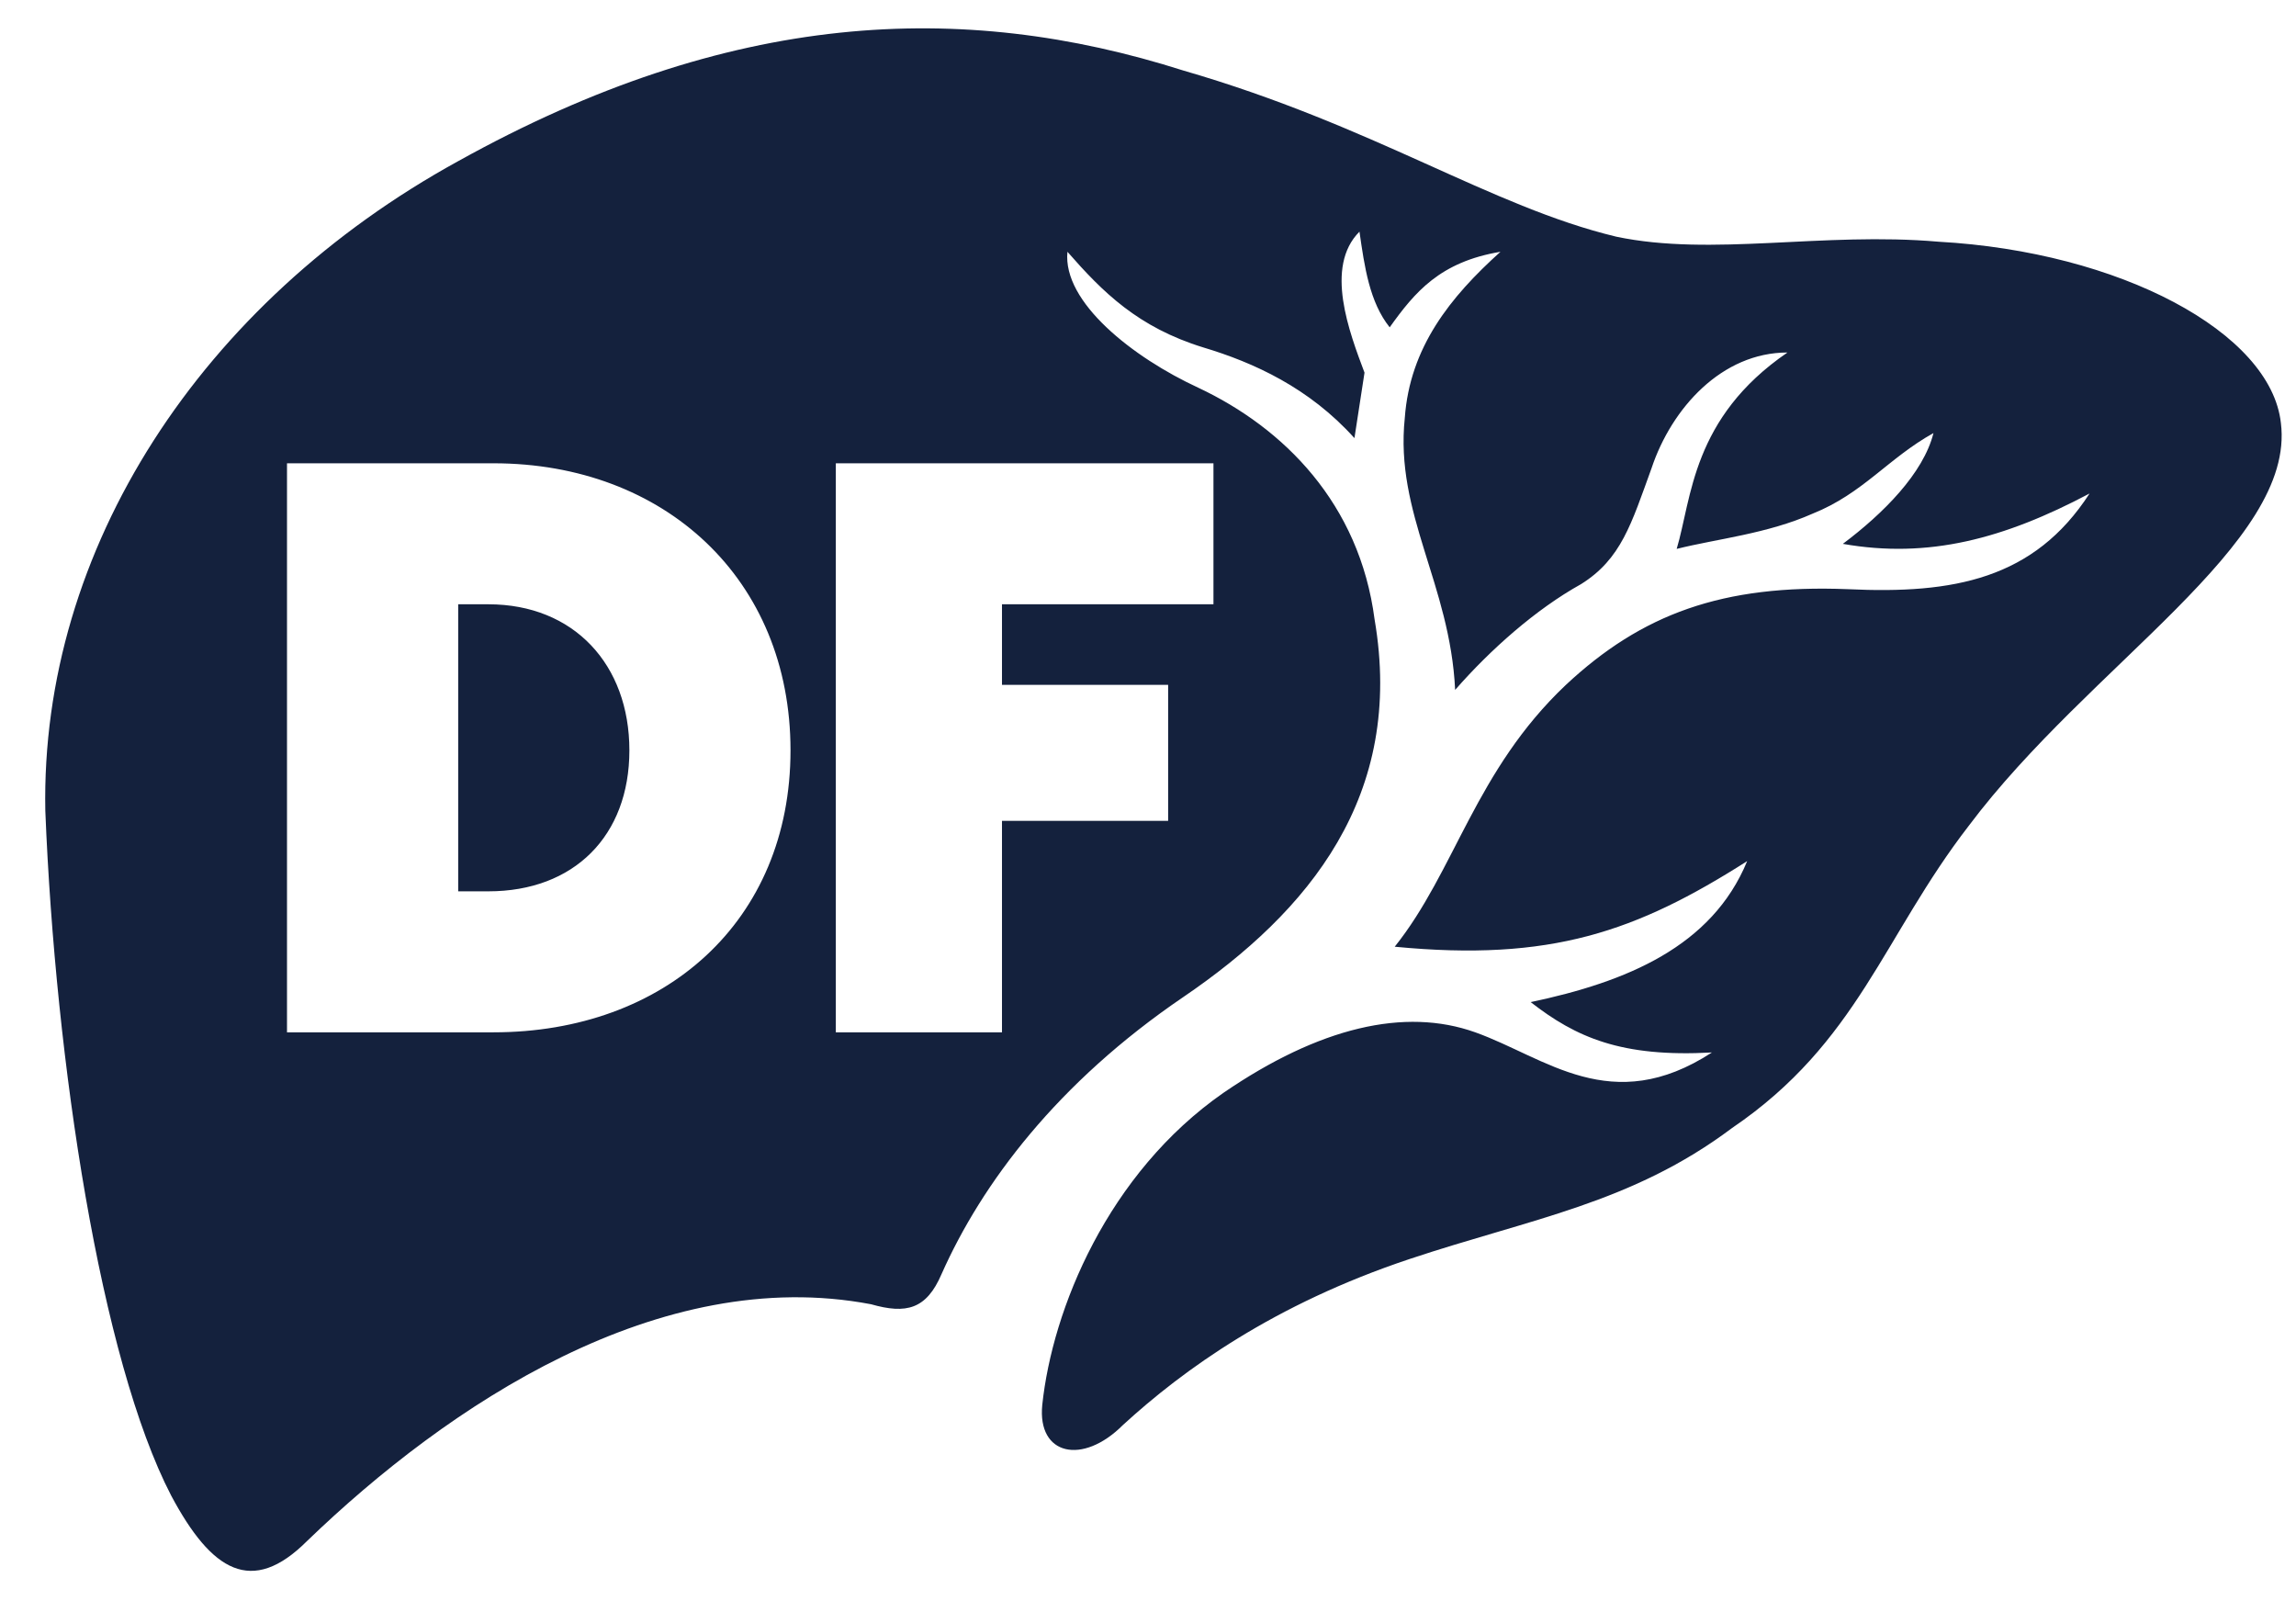
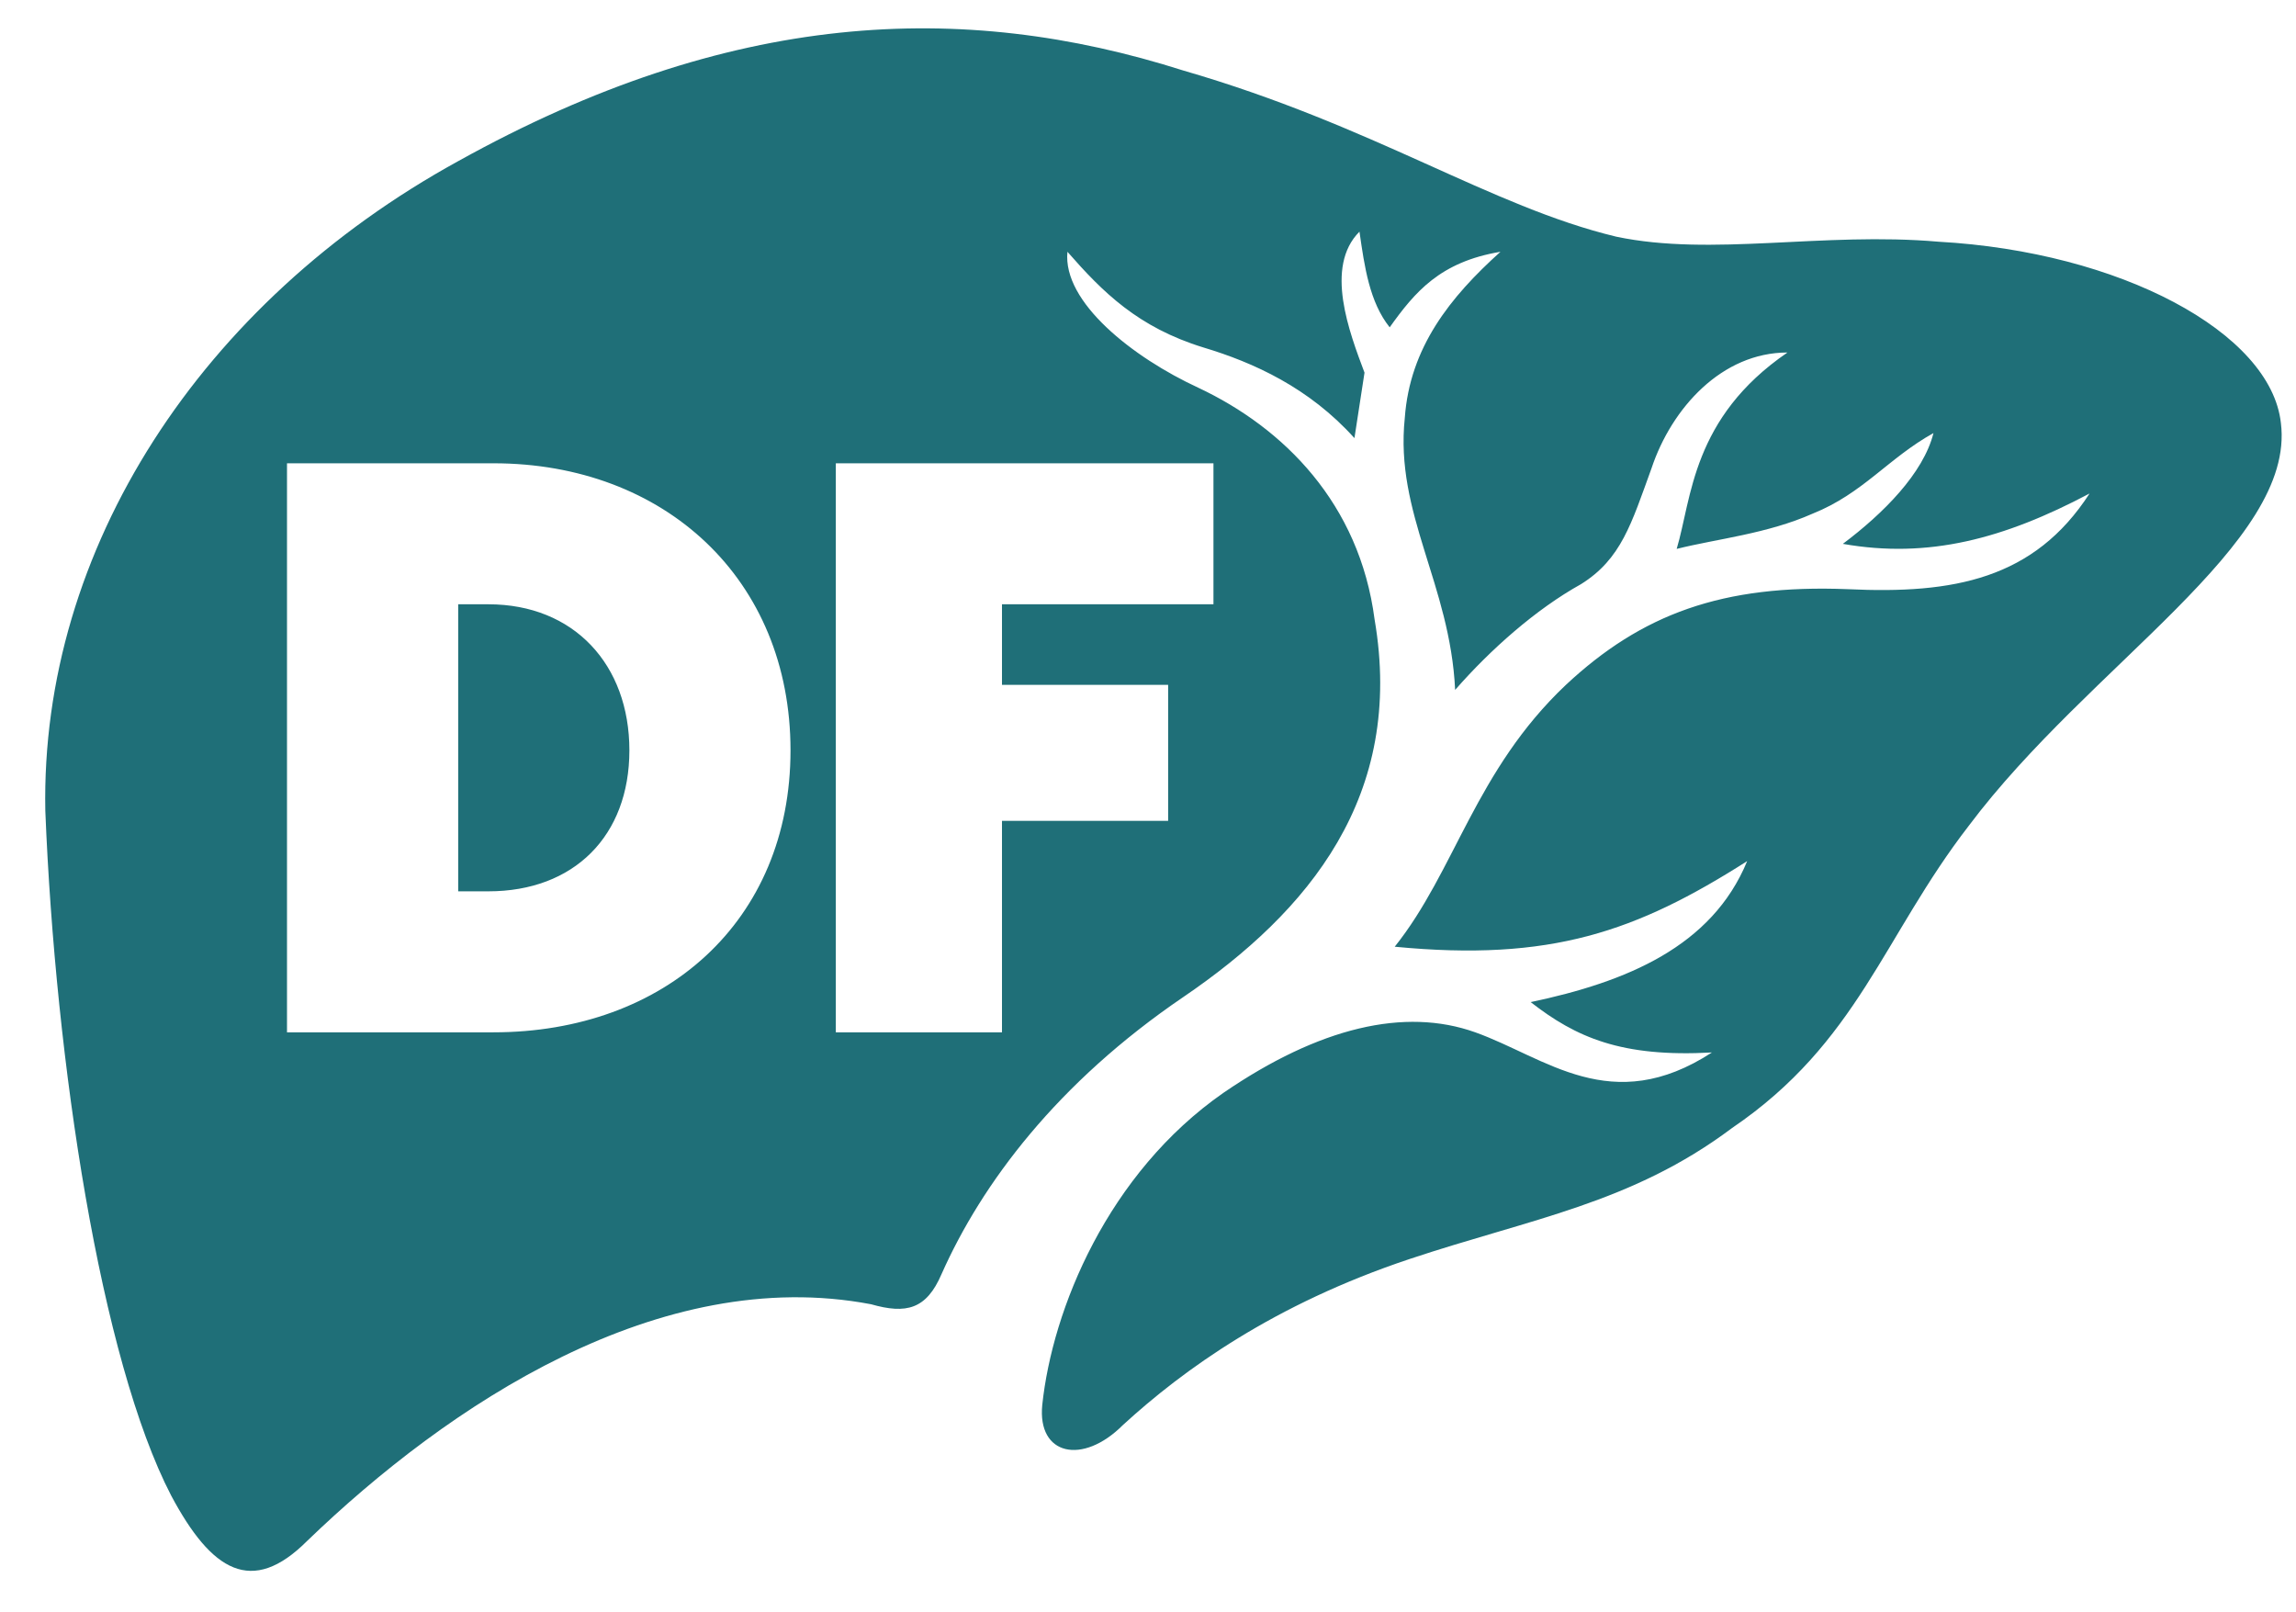
<svg xmlns="http://www.w3.org/2000/svg" viewBox="0 0 456 320" role="img" aria-labelledby="title">
-   <path fill="#14213d" fill-rule="evenodd" d="     M9 161     C8 109 40 60 91 32     C145 2 191 0 235 14     C273 25 296 41 321 47     C340 51 362 46 385 48     C421 50 451 66 453 84     C456 108 415 132 391 164     C374 186 369 207 344 224     C324 239 304 242 280 250     C253 259 235 272 223 283     C215 291 206 289 207 279     C209 260 220 233 243 217     C262 204 279 200 293 205     C307 210 320 222 340 209     C322 210 313 206 304 199     C323 195 340 188 347 171     C325 185 308 191 277 188     C289 173 293 153 311 136     C326 122 342 116 367 117     C388 118 404 115 415 98     C398 107 383 111 366 108     C374 102 382 94 384 86     C375 91 370 98 360 102     C351 106 341 107 333 109     C336 99 336 83 355 70     C342 70 332 81 328 93     C324 104 322 111 314 116     C305 121 296 129 289 137     C288 116 277 102 279 83     C280 69 288 59 298 50     C286 52 281 58 276 65     C272 60 271 53 270 46     C263 53 268 66 271 74     L269 87     C260 77 249 72 239 69     C226 65 219 58 212 50     C211 60 225 71 238 77     C255 85 270 100 273 123     C279 158 260 181 235 198     C210 215 195 235 187 253     C184 260 180 261 173 259     C131 251 89 279 61 306     C50 317 42 312 34 297     C20 270 11 211 9 161Z      M57 92H98     C132 92 157 115 157 149     C157 183 132 205 98 205H57Z     M91 120V177H97     C114 177 125 166 125 149     C125 132 114 120 97 120Z      M166 92H241V120H199V136H232V163H199V205H166Z" />
+   <path fill="#1F6F78" fill-rule="evenodd" d="     M9 161     C8 109 40 60 91 32     C145 2 191 0 235 14     C273 25 296 41 321 47     C340 51 362 46 385 48     C421 50 451 66 453 84     C456 108 415 132 391 164     C374 186 369 207 344 224     C324 239 304 242 280 250     C253 259 235 272 223 283     C215 291 206 289 207 279     C209 260 220 233 243 217     C262 204 279 200 293 205     C307 210 320 222 340 209     C322 210 313 206 304 199     C323 195 340 188 347 171     C325 185 308 191 277 188     C289 173 293 153 311 136     C326 122 342 116 367 117     C388 118 404 115 415 98     C398 107 383 111 366 108     C374 102 382 94 384 86     C375 91 370 98 360 102     C351 106 341 107 333 109     C336 99 336 83 355 70     C342 70 332 81 328 93     C324 104 322 111 314 116     C305 121 296 129 289 137     C288 116 277 102 279 83     C280 69 288 59 298 50     C286 52 281 58 276 65     C272 60 271 53 270 46     C263 53 268 66 271 74     L269 87     C260 77 249 72 239 69     C226 65 219 58 212 50     C211 60 225 71 238 77     C255 85 270 100 273 123     C279 158 260 181 235 198     C210 215 195 235 187 253     C184 260 180 261 173 259     C131 251 89 279 61 306     C50 317 42 312 34 297     C20 270 11 211 9 161Z      M57 92H98     C132 92 157 115 157 149     C157 183 132 205 98 205H57Z     M91 120V177H97     C114 177 125 166 125 149     C125 132 114 120 97 120Z      M166 92H241V120H199V136H232V163H199V205H166Z" />
</svg>
